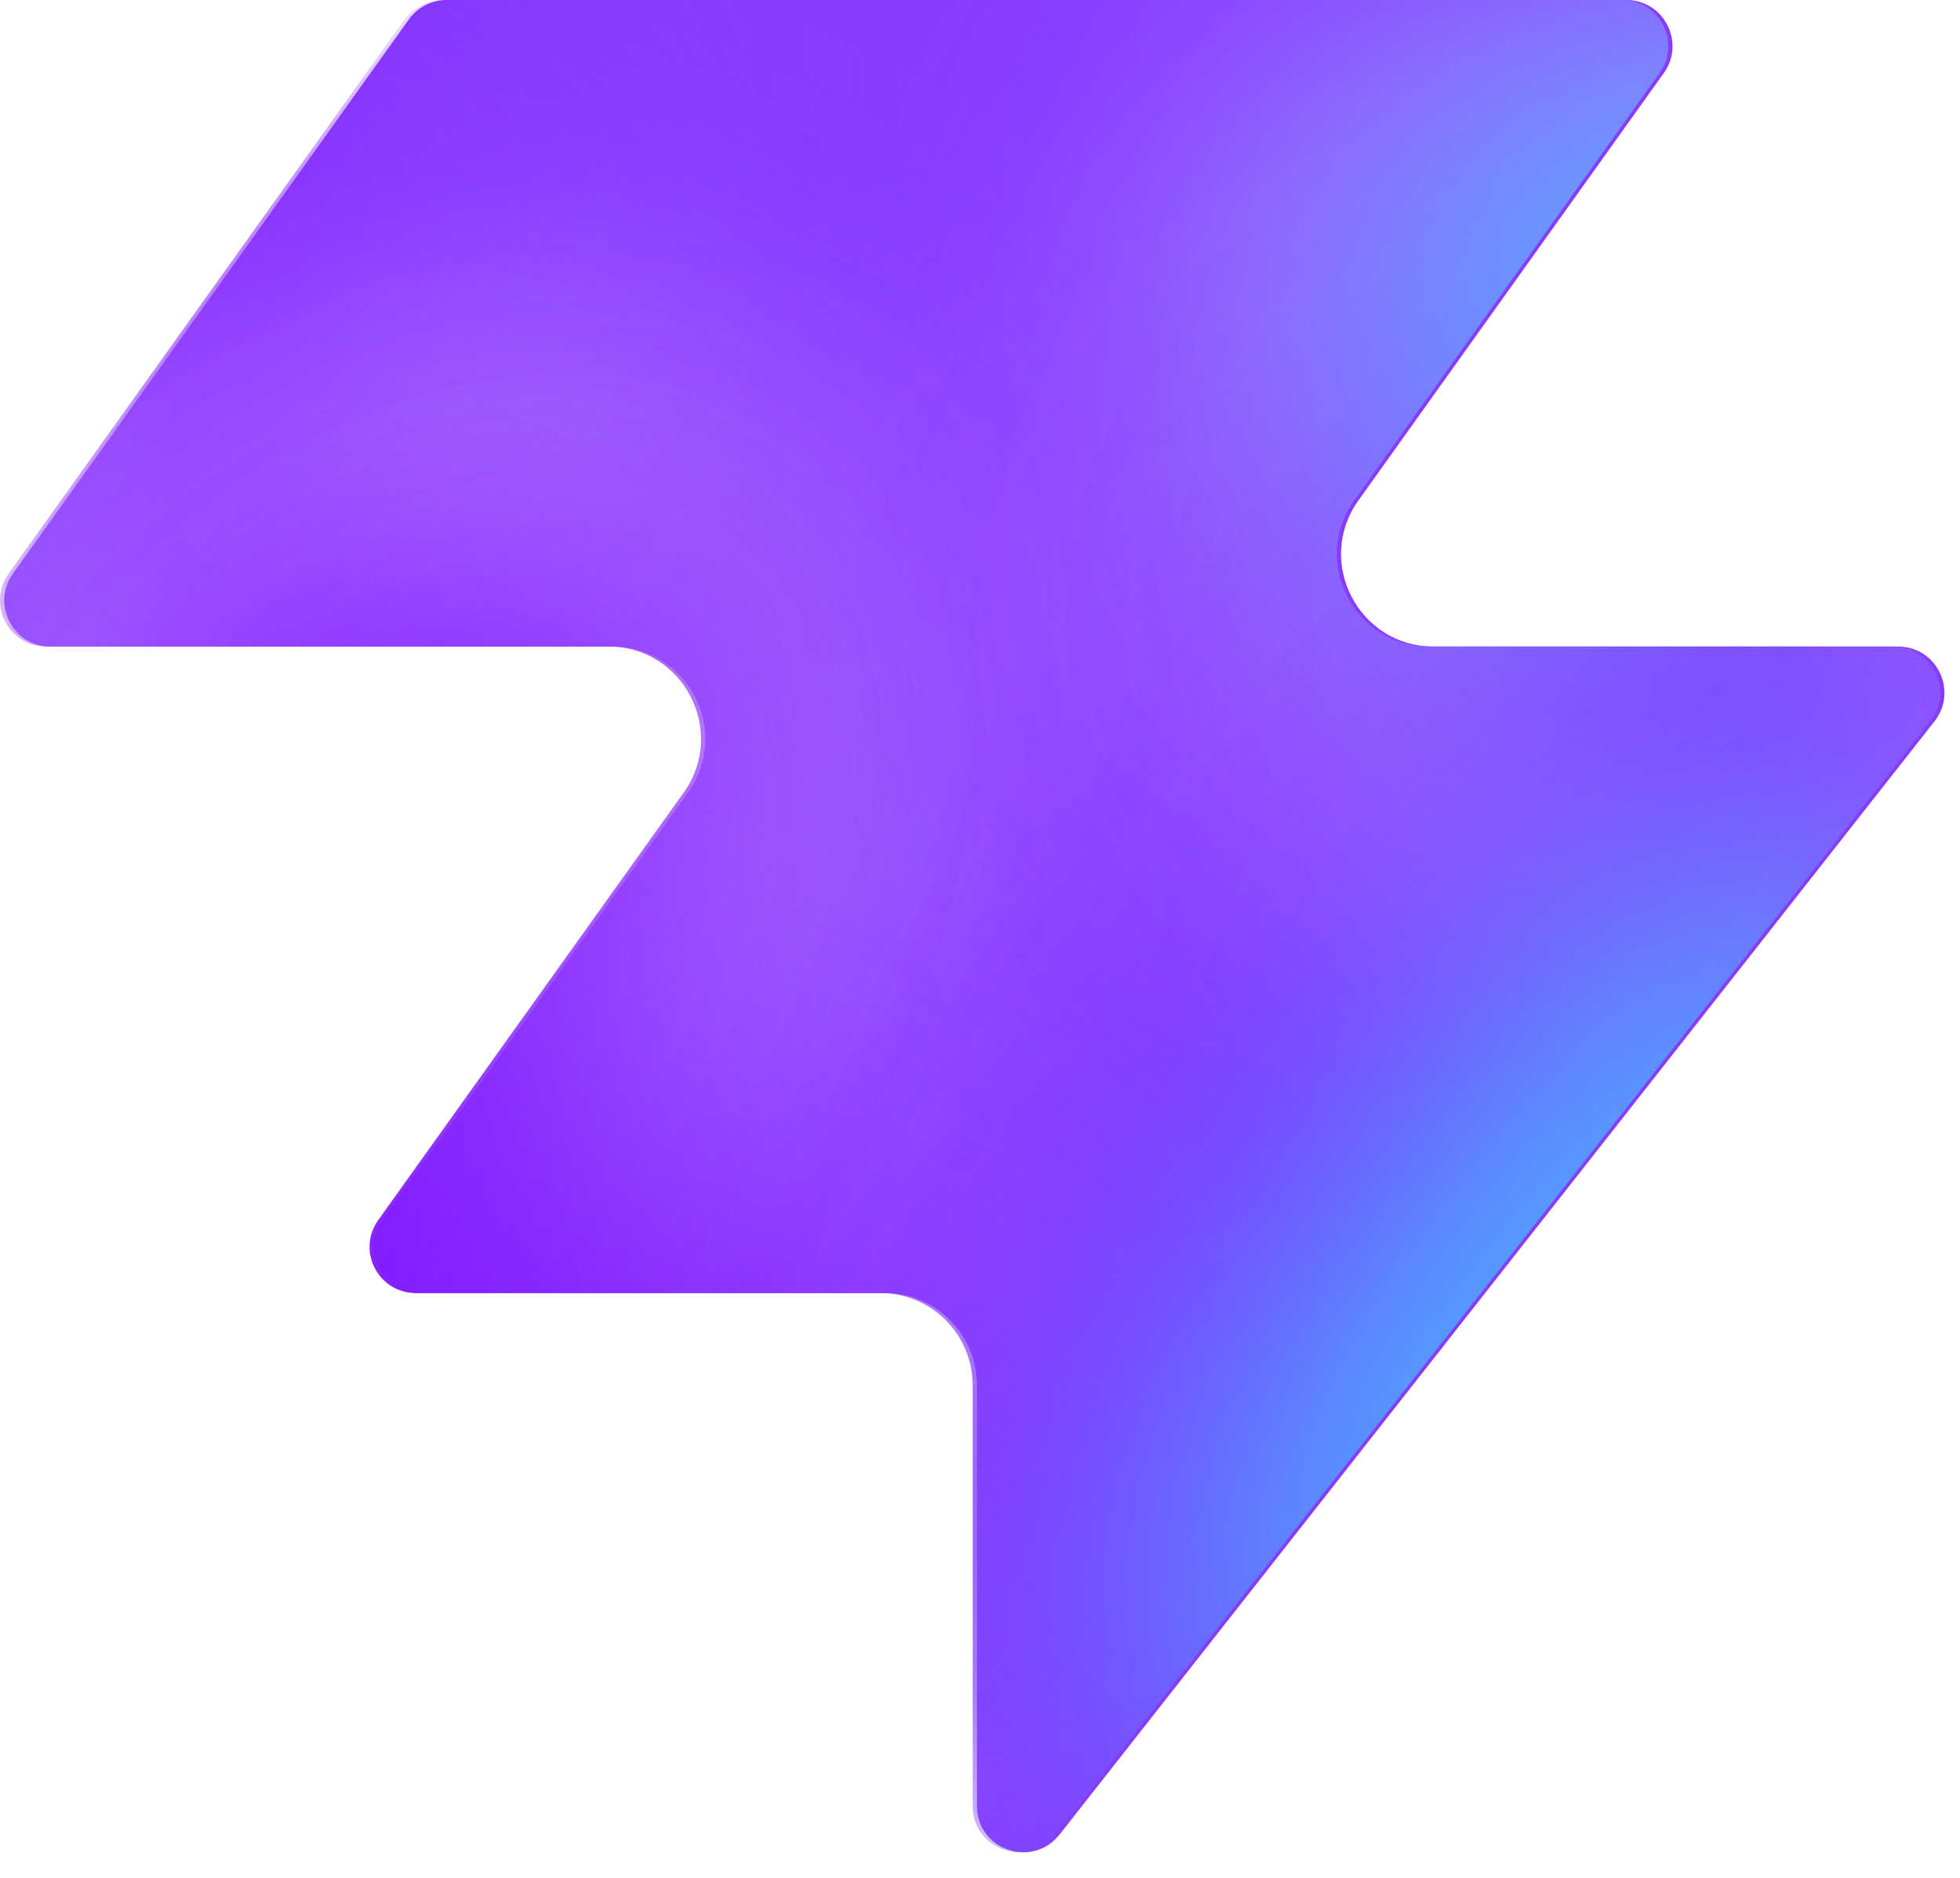
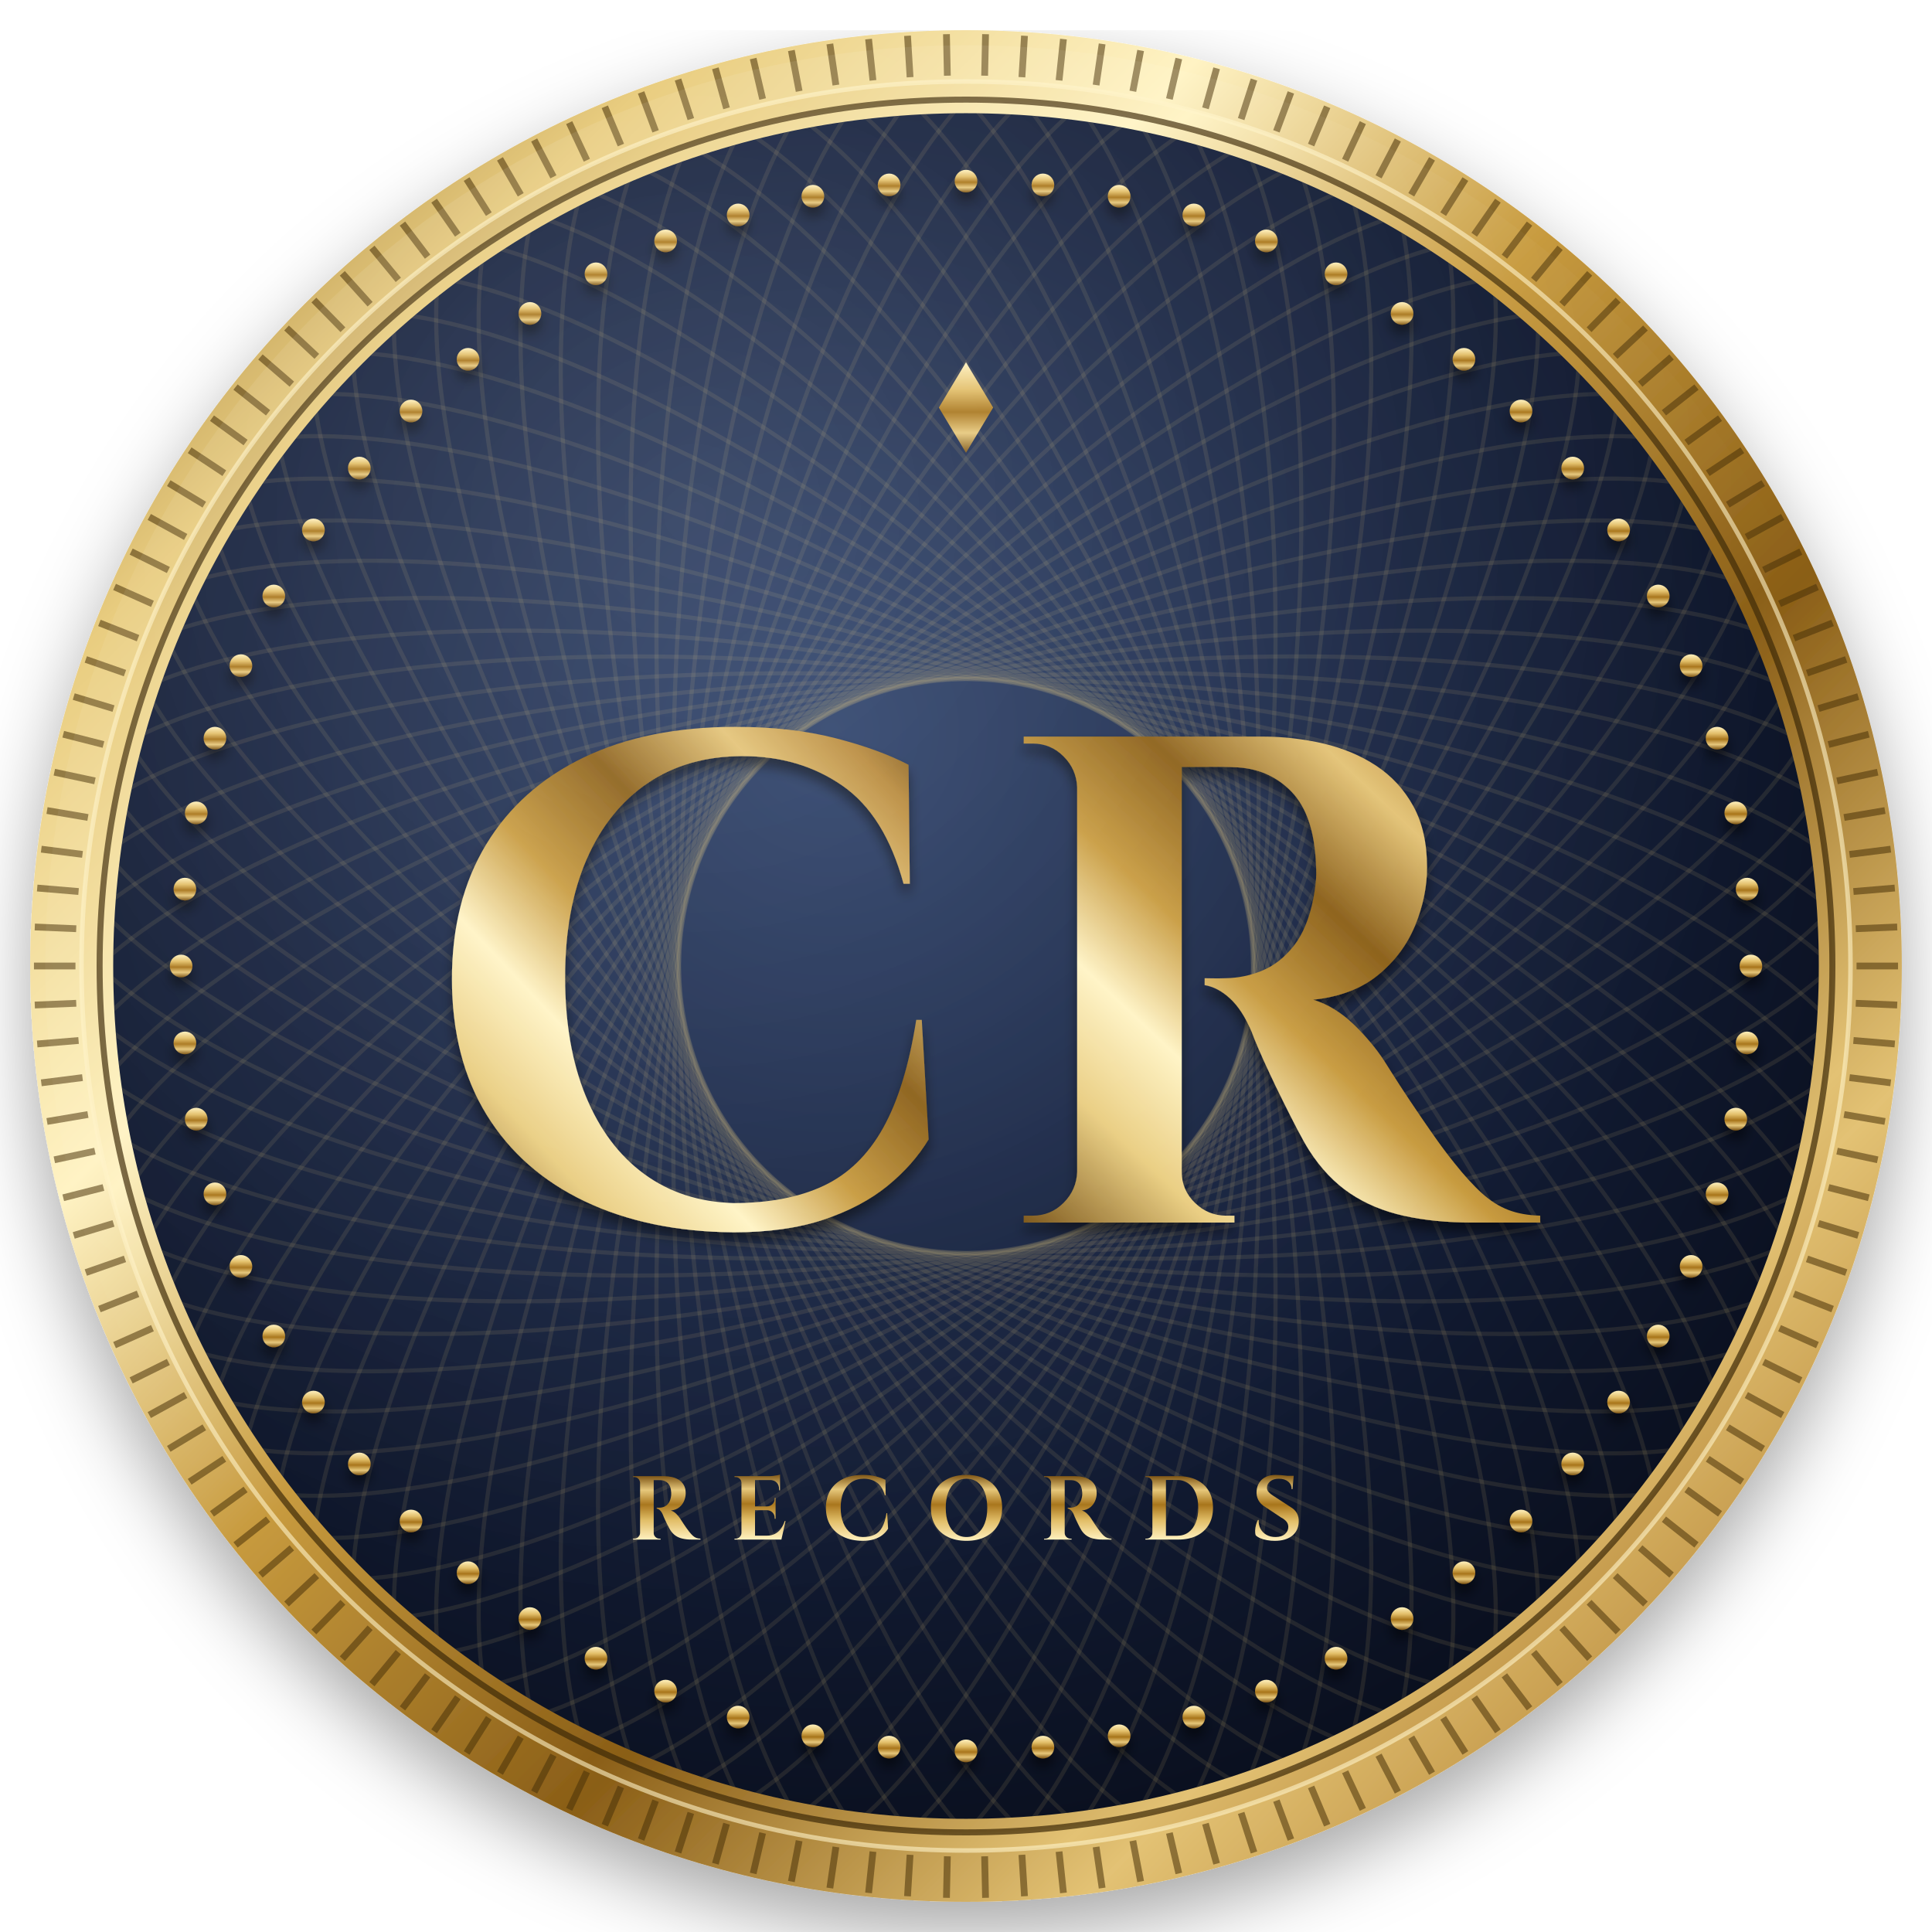
- <svg xmlns="http://www.w3.org/2000/svg" width="48" height="46" fill="none" viewBox="0 0 48 46">
-   <path fill="#863bff" d="M25.946 44.938c-.664.845-2.021.375-2.021-.698V33.937a2.26 2.26 0 0 0-2.262-2.262H10.287c-.92 0-1.456-1.04-.92-1.788l7.48-10.471c1.07-1.497 0-3.578-1.842-3.578H1.237c-.92 0-1.456-1.04-.92-1.788L10.013.474c.214-.297.556-.474.92-.474h28.894c.92 0 1.456 1.04.92 1.788l-7.48 10.471c-1.07 1.498 0 3.579 1.842 3.579h11.377c.943 0 1.473 1.088.89 1.83L25.947 44.94z" style="fill:#863bff;fill:color(display-p3 .525 .23 1);fill-opacity:1" />
-   <mask id="a" width="48" height="46" x="0" y="0" maskUnits="userSpaceOnUse" style="mask-type:alpha">
-     <path fill="#000" d="M25.842 44.938c-.664.844-2.021.375-2.021-.698V33.937a2.26 2.26 0 0 0-2.262-2.262H10.183c-.92 0-1.456-1.04-.92-1.788l7.48-10.471c1.07-1.498 0-3.579-1.842-3.579H1.133c-.92 0-1.456-1.04-.92-1.787L9.91.473c.214-.297.556-.474.92-.474h28.894c.92 0 1.456 1.04.92 1.788l-7.48 10.471c-1.07 1.498 0 3.578 1.842 3.578h11.377c.943 0 1.473 1.088.89 1.832L25.843 44.94z" style="fill:#000;fill-opacity:1" />
-   </mask>
-   <g mask="url(#a)">
-     <g filter="url(#b)">
-       <ellipse cx="5.508" cy="14.704" fill="#ede6ff" rx="5.508" ry="14.704" style="fill:#ede6ff;fill:color(display-p3 .927 .903 1);fill-opacity:1" transform="matrix(.00324 1 1 -.00324 -4.47 31.516)" />
-     </g>
-     <g filter="url(#c)">
-       <ellipse cx="10.399" cy="29.851" fill="#ede6ff" rx="10.399" ry="29.851" style="fill:#ede6ff;fill:color(display-p3 .927 .903 1);fill-opacity:1" transform="matrix(.00324 1 1 -.00324 -39.328 7.883)" />
-     </g>
-     <g filter="url(#d)">
-       <ellipse cx="5.508" cy="30.487" fill="#7e14ff" rx="5.508" ry="30.487" style="fill:#7e14ff;fill:color(display-p3 .492 .077 1);fill-opacity:1" transform="rotate(89.814 -25.913 -14.639)scale(1 -1)" />
-     </g>
-     <g filter="url(#e)">
-       <ellipse cx="5.508" cy="30.599" fill="#7e14ff" rx="5.508" ry="30.599" style="fill:#7e14ff;fill:color(display-p3 .492 .077 1);fill-opacity:1" transform="rotate(89.814 -32.644 -3.334)scale(1 -1)" />
-     </g>
-     <g filter="url(#f)">
-       <ellipse cx="5.508" cy="30.599" fill="#7e14ff" rx="5.508" ry="30.599" style="fill:#7e14ff;fill:color(display-p3 .492 .077 1);fill-opacity:1" transform="matrix(.00324 1 1 -.00324 -34.34 30.47)" />
-     </g>
-     <g filter="url(#g)">
-       <ellipse cx="14.072" cy="22.078" fill="#ede6ff" rx="14.072" ry="22.078" style="fill:#ede6ff;fill:color(display-p3 .927 .903 1);fill-opacity:1" transform="rotate(93.35 24.506 48.493)scale(-1 1)" />
-     </g>
-     <g filter="url(#h)">
-       <ellipse cx="3.47" cy="21.501" fill="#7e14ff" rx="3.47" ry="21.501" style="fill:#7e14ff;fill:color(display-p3 .492 .077 1);fill-opacity:1" transform="rotate(89.009 28.708 47.59)scale(-1 1)" />
-     </g>
-     <g filter="url(#i)">
-       <ellipse cx="3.47" cy="21.501" fill="#7e14ff" rx="3.47" ry="21.501" style="fill:#7e14ff;fill:color(display-p3 .492 .077 1);fill-opacity:1" transform="rotate(89.009 28.708 47.59)scale(-1 1)" />
-     </g>
-     <g filter="url(#j)">
-       <ellipse cx=".387" cy="8.972" fill="#7e14ff" rx="4.407" ry="29.108" style="fill:#7e14ff;fill:color(display-p3 .492 .077 1);fill-opacity:1" transform="rotate(39.51 .387 8.972)" />
-     </g>
-     <g filter="url(#k)">
-       <ellipse cx="47.523" cy="-6.092" fill="#7e14ff" rx="4.407" ry="29.108" style="fill:#7e14ff;fill:color(display-p3 .492 .077 1);fill-opacity:1" transform="rotate(37.892 47.523 -6.092)" />
-     </g>
-     <g filter="url(#l)">
-       <ellipse cx="41.412" cy="6.333" fill="#47bfff" rx="5.971" ry="9.665" style="fill:#47bfff;fill:color(display-p3 .28 .748 1);fill-opacity:1" transform="rotate(37.892 41.412 6.333)" />
-     </g>
-     <g filter="url(#m)">
-       <ellipse cx="-1.879" cy="38.332" fill="#7e14ff" rx="4.407" ry="29.108" style="fill:#7e14ff;fill:color(display-p3 .492 .077 1);fill-opacity:1" transform="rotate(37.892 -1.88 38.332)" />
-     </g>
-     <g filter="url(#n)">
-       <ellipse cx="-1.879" cy="38.332" fill="#7e14ff" rx="4.407" ry="29.108" style="fill:#7e14ff;fill:color(display-p3 .492 .077 1);fill-opacity:1" transform="rotate(37.892 -1.88 38.332)" />
-     </g>
-     <g filter="url(#o)">
-       <ellipse cx="35.651" cy="29.907" fill="#7e14ff" rx="4.407" ry="29.108" style="fill:#7e14ff;fill:color(display-p3 .492 .077 1);fill-opacity:1" transform="rotate(37.892 35.651 29.907)" />
-     </g>
-     <g filter="url(#p)">
-       <ellipse cx="38.418" cy="32.4" fill="#47bfff" rx="5.971" ry="15.297" style="fill:#47bfff;fill:color(display-p3 .28 .748 1);fill-opacity:1" transform="rotate(37.892 38.418 32.4)" />
+ <svg xmlns="http://www.w3.org/2000/svg" viewBox="0 0 256 256" width="256" height="256" role="img">
+   <defs>
+     <linearGradient id="gold" x1="0" y1="0" x2="1" y2="1">
+       <stop offset="0" stop-color="#7A5416" />
+       <stop offset=".18" stop-color="#E9CD80" />
+       <stop offset=".32" stop-color="#FFF3C4" />
+       <stop offset=".46" stop-color="#C79A3E" />
+       <stop offset=".62" stop-color="#8A5E17" />
+       <stop offset=".78" stop-color="#E3C274" />
+       <stop offset=".9" stop-color="#B8893A" />
+       <stop offset="1" stop-color="#6B4710" />
+     </linearGradient>
+     <linearGradient id="goldV" x1="0" y1="0" x2="0" y2="1">
+       <stop offset="0" stop-color="#FFF1BE" />
+       <stop offset=".3" stop-color="#E2BE68" />
+       <stop offset=".55" stop-color="#A8751B" />
+       <stop offset=".78" stop-color="#E6C77A" />
+       <stop offset="1" stop-color="#7E5514" />
+     </linearGradient>
+     <linearGradient id="goldDark" x1="0" y1="0" x2="1" y2="1">
+       <stop offset="0" stop-color="#5A3C0C" />
+       <stop offset=".5" stop-color="#8F6420" />
+       <stop offset="1" stop-color="#4A3109" />
+     </linearGradient>
+     <radialGradient id="navy" cx=".42" cy=".36" r=".75">
+       <stop offset="0" stop-color="#2A3F69" />
+       <stop offset=".45" stop-color="#16223F" />
+       <stop offset="1" stop-color="#070B17" />
+     </radialGradient>
+     <radialGradient id="band" cx=".5" cy=".5" r=".5">
+       <stop offset=".72" stop-color="#0B1222" />
+       <stop offset=".86" stop-color="#1A2848" />
+       <stop offset="1" stop-color="#0A1020" />
+     </radialGradient>
+     <radialGradient id="sheen" cx=".35" cy=".25" r=".6">
+       <stop offset="0" stop-color="#FFFFFF" stop-opacity=".22" />
+       <stop offset="1" stop-color="#FFFFFF" stop-opacity="0" />
+     </radialGradient>
+     <filter id="emboss" x="-10%" y="-10%" width="120%" height="120%">
+       <feDropShadow dx="0" dy="1.2" stdDeviation=".8" flood-color="#000" flood-opacity=".55" />
+     </filter>
+     <filter id="lift" x="-10%" y="-10%" width="120%" height="125%">
+       <feDropShadow dx="0" dy="4" stdDeviation="5" flood-color="#000" flood-opacity=".35" />
+     </filter>
+   </defs>
+   <circle cx="128" cy="128" r="124" fill="url(#gold)" filter="url(#lift)" />
+   <path d="M246.00 128.00L251.50 128.00M245.90 132.94L251.39 133.17M245.59 137.87L251.07 138.33M245.07 142.79L250.53 143.48M244.35 147.68L249.77 148.60M243.42 152.53L248.80 153.68M242.29 157.35L247.62 158.71M240.96 162.11L246.23 163.70M239.44 166.81L244.63 168.62M237.71 171.44L242.83 173.46M235.80 175.99L240.82 178.23M233.69 180.47L238.62 182.91M231.40 184.85L236.22 187.50M228.93 189.13L233.64 191.98M226.28 193.30L230.87 196.34M223.46 197.36L227.91 200.59M220.48 201.30L224.79 204.71M217.33 205.10L221.49 208.70M214.02 208.78L218.03 212.54M210.56 212.31L214.41 216.24M206.96 215.69L210.64 219.78M203.22 218.92L206.72 223.16M199.34 221.99L202.67 226.37M195.34 224.90L198.48 229.41M191.23 227.63L194.17 232.27M187.00 230.19L189.75 234.95M182.67 232.57L185.22 237.45M178.24 234.77L180.58 239.75M173.73 236.78L175.86 241.85M169.13 238.60L171.05 243.75M164.46 240.22L166.16 245.46M159.73 241.65L161.21 246.95M154.95 242.88L156.20 248.24M150.11 243.91L151.14 249.31M145.24 244.73L146.04 250.18M140.33 245.35L140.91 250.82M135.41 245.77L135.75 251.26M130.47 245.97L130.59 251.47M125.53 245.97L125.41 251.47M120.59 245.77L120.25 251.26M115.67 245.35L115.09 250.82M110.76 244.73L109.96 250.18M105.89 243.91L104.86 249.31M101.05 242.88L99.80 248.24M96.27 241.65L94.79 246.95M91.54 240.22L89.84 245.46M86.87 238.60L84.95 243.75M82.27 236.78L80.14 241.85M77.76 234.77L75.42 239.75M73.33 232.57L70.78 237.45M69.00 230.19L66.25 234.95M64.77 227.63L61.83 232.27M60.66 224.90L57.52 229.41M56.66 221.99L53.33 226.37M52.78 218.92L49.28 223.16M49.04 215.69L45.36 219.78M45.44 212.31L41.59 216.24M41.98 208.78L37.97 212.54M38.67 205.10L34.51 208.70M35.52 201.30L31.21 204.71M32.54 197.36L28.09 200.59M29.72 193.30L25.13 196.34M27.07 189.13L22.36 191.98M24.60 184.85L19.78 187.50M22.31 180.47L17.38 182.91M20.20 175.99L15.18 178.23M18.29 171.44L13.17 173.46M16.56 166.81L11.37 168.62M15.04 162.11L9.77 163.70M13.71 157.35L8.38 158.71M12.58 152.53L7.20 153.68M11.65 147.68L6.23 148.60M10.93 142.79L5.47 143.48M10.41 137.87L4.93 138.33M10.10 132.94L4.61 133.17M10.00 128.00L4.50 128.00M10.10 123.06L4.61 122.83M10.41 118.13L4.93 117.67M10.93 113.21L5.47 112.52M11.65 108.32L6.23 107.40M12.58 103.47L7.20 102.32M13.71 98.65L8.38 97.29M15.04 93.89L9.77 92.30M16.56 89.19L11.37 87.38M18.29 84.56L13.17 82.54M20.20 80.01L15.18 77.77M22.31 75.53L17.38 73.09M24.60 71.15L19.78 68.50M27.07 66.87L22.36 64.02M29.72 62.70L25.13 59.66M32.54 58.64L28.09 55.41M35.52 54.70L31.21 51.29M38.67 50.90L34.51 47.30M41.98 47.22L37.97 43.46M45.44 43.69L41.59 39.76M49.04 40.31L45.36 36.22M52.78 37.08L49.28 32.84M56.66 34.01L53.33 29.63M60.66 31.10L57.52 26.59M64.77 28.37L61.83 23.73M69.00 25.81L66.25 21.05M73.33 23.43L70.78 18.55M77.76 21.23L75.42 16.25M82.27 19.22L80.14 14.15M86.87 17.40L84.95 12.25M91.54 15.78L89.84 10.54M96.27 14.35L94.79 9.05M101.05 13.12L99.80 7.76M105.89 12.09L104.86 6.69M110.76 11.27L109.96 5.82M115.67 10.65L115.09 5.18M120.59 10.23L120.25 4.74M125.53 10.03L125.41 4.53M130.47 10.03L130.59 4.53M135.41 10.23L135.75 4.74M140.33 10.65L140.91 5.18M145.24 11.27L146.04 5.82M150.11 12.09L151.14 6.69M154.95 13.12L156.20 7.76M159.73 14.35L161.21 9.05M164.46 15.78L166.16 10.54M169.13 17.40L171.05 12.25M173.73 19.22L175.86 14.15M178.24 21.23L180.58 16.25M182.67 23.43L185.22 18.55M187.00 25.81L189.75 21.05M191.23 28.37L194.17 23.73M195.34 31.10L198.48 26.59M199.34 34.01L202.67 29.63M203.22 37.08L206.72 32.84M206.96 40.31L210.64 36.22M210.56 43.69L214.41 39.76M214.02 47.22L218.03 43.46M217.33 50.90L221.49 47.30M220.48 54.70L224.79 51.29M223.46 58.64L227.91 55.41M226.28 62.70L230.87 59.66M228.93 66.87L233.64 64.02M231.40 71.15L236.22 68.50M233.69 75.53L238.62 73.09M235.80 80.01L240.82 77.77M237.71 84.56L242.83 82.54M239.44 89.19L244.63 87.38M240.96 93.89L246.23 92.30M242.29 98.65L247.62 97.29M243.42 103.47L248.80 102.32M244.35 108.32L249.77 107.40M245.07 113.21L250.53 112.52M245.59 118.13L251.07 117.67M245.90 123.06L251.39 122.83" stroke="#4A3109" stroke-opacity=".55" stroke-width=".9" />
+   <circle cx="128" cy="128" r="116" fill="none" stroke="url(#gold)" stroke-width="2.4" />
+   <circle cx="128" cy="128" r="114.8" fill="none" stroke="#3E2A08" stroke-opacity=".7" stroke-width=".8" />
+   <circle cx="128" cy="128" r="117.2" fill="none" stroke="#FFF4C8" stroke-opacity=".6" stroke-width=".6" />
+   <circle cx="128" cy="128" r="113" fill="url(#navy)" />
+   <clipPath id="rf">
+     <circle cx="128" cy="128" r="113" />
+   </clipPath>
+   <g clip-path="url(#rf)">
+     <g fill="none" stroke="#E2C277" stroke-opacity="0.11" stroke-width=".55">
+       <ellipse cx="128" cy="128" rx="124" ry="38" transform="rotate(0.00 128 128)" />
+       <ellipse cx="128" cy="128" rx="124" ry="38" transform="rotate(3.75 128 128)" />
+       <ellipse cx="128" cy="128" rx="124" ry="38" transform="rotate(7.50 128 128)" />
+       <ellipse cx="128" cy="128" rx="124" ry="38" transform="rotate(11.25 128 128)" />
+       <ellipse cx="128" cy="128" rx="124" ry="38" transform="rotate(15.00 128 128)" />
+       <ellipse cx="128" cy="128" rx="124" ry="38" transform="rotate(18.75 128 128)" />
+       <ellipse cx="128" cy="128" rx="124" ry="38" transform="rotate(22.50 128 128)" />
+       <ellipse cx="128" cy="128" rx="124" ry="38" transform="rotate(26.25 128 128)" />
+       <ellipse cx="128" cy="128" rx="124" ry="38" transform="rotate(30.00 128 128)" />
+       <ellipse cx="128" cy="128" rx="124" ry="38" transform="rotate(33.75 128 128)" />
+       <ellipse cx="128" cy="128" rx="124" ry="38" transform="rotate(37.50 128 128)" />
+       <ellipse cx="128" cy="128" rx="124" ry="38" transform="rotate(41.25 128 128)" />
+       <ellipse cx="128" cy="128" rx="124" ry="38" transform="rotate(45.00 128 128)" />
+       <ellipse cx="128" cy="128" rx="124" ry="38" transform="rotate(48.75 128 128)" />
+       <ellipse cx="128" cy="128" rx="124" ry="38" transform="rotate(52.50 128 128)" />
+       <ellipse cx="128" cy="128" rx="124" ry="38" transform="rotate(56.25 128 128)" />
+       <ellipse cx="128" cy="128" rx="124" ry="38" transform="rotate(60.00 128 128)" />
+       <ellipse cx="128" cy="128" rx="124" ry="38" transform="rotate(63.75 128 128)" />
+       <ellipse cx="128" cy="128" rx="124" ry="38" transform="rotate(67.50 128 128)" />
+       <ellipse cx="128" cy="128" rx="124" ry="38" transform="rotate(71.25 128 128)" />
+       <ellipse cx="128" cy="128" rx="124" ry="38" transform="rotate(75.00 128 128)" />
+       <ellipse cx="128" cy="128" rx="124" ry="38" transform="rotate(78.75 128 128)" />
+       <ellipse cx="128" cy="128" rx="124" ry="38" transform="rotate(82.50 128 128)" />
+       <ellipse cx="128" cy="128" rx="124" ry="38" transform="rotate(86.25 128 128)" />
+       <ellipse cx="128" cy="128" rx="124" ry="38" transform="rotate(90.00 128 128)" />
+       <ellipse cx="128" cy="128" rx="124" ry="38" transform="rotate(93.75 128 128)" />
+       <ellipse cx="128" cy="128" rx="124" ry="38" transform="rotate(97.50 128 128)" />
+       <ellipse cx="128" cy="128" rx="124" ry="38" transform="rotate(101.25 128 128)" />
+       <ellipse cx="128" cy="128" rx="124" ry="38" transform="rotate(105.00 128 128)" />
+       <ellipse cx="128" cy="128" rx="124" ry="38" transform="rotate(108.75 128 128)" />
+       <ellipse cx="128" cy="128" rx="124" ry="38" transform="rotate(112.50 128 128)" />
+       <ellipse cx="128" cy="128" rx="124" ry="38" transform="rotate(116.25 128 128)" />
+       <ellipse cx="128" cy="128" rx="124" ry="38" transform="rotate(120.00 128 128)" />
+       <ellipse cx="128" cy="128" rx="124" ry="38" transform="rotate(123.75 128 128)" />
+       <ellipse cx="128" cy="128" rx="124" ry="38" transform="rotate(127.50 128 128)" />
+       <ellipse cx="128" cy="128" rx="124" ry="38" transform="rotate(131.25 128 128)" />
+       <ellipse cx="128" cy="128" rx="124" ry="38" transform="rotate(135.00 128 128)" />
+       <ellipse cx="128" cy="128" rx="124" ry="38" transform="rotate(138.75 128 128)" />
+       <ellipse cx="128" cy="128" rx="124" ry="38" transform="rotate(142.50 128 128)" />
+       <ellipse cx="128" cy="128" rx="124" ry="38" transform="rotate(146.25 128 128)" />
+       <ellipse cx="128" cy="128" rx="124" ry="38" transform="rotate(150.00 128 128)" />
+       <ellipse cx="128" cy="128" rx="124" ry="38" transform="rotate(153.75 128 128)" />
+       <ellipse cx="128" cy="128" rx="124" ry="38" transform="rotate(157.50 128 128)" />
+       <ellipse cx="128" cy="128" rx="124" ry="38" transform="rotate(161.25 128 128)" />
+       <ellipse cx="128" cy="128" rx="124" ry="38" transform="rotate(165.00 128 128)" />
+       <ellipse cx="128" cy="128" rx="124" ry="38" transform="rotate(168.75 128 128)" />
+       <ellipse cx="128" cy="128" rx="124" ry="38" transform="rotate(172.50 128 128)" />
+       <ellipse cx="128" cy="128" rx="124" ry="38" transform="rotate(176.25 128 128)" />
    </g>
  </g>
-   <defs>
-     <filter id="b" width="60.045" height="41.654" x="-19.77" y="16.149" color-interpolation-filters="sRGB" filterUnits="userSpaceOnUse">
-       <feFlood flood-opacity="0" result="BackgroundImageFix" />
-       <feBlend in="SourceGraphic" in2="BackgroundImageFix" result="shape" />
-       <feGaussianBlur result="effect1_foregroundBlur_2002_17158" stdDeviation="7.659" />
-     </filter>
-     <filter id="c" width="90.34" height="51.437" x="-54.613" y="-7.533" color-interpolation-filters="sRGB" filterUnits="userSpaceOnUse">
-       <feFlood flood-opacity="0" result="BackgroundImageFix" />
-       <feBlend in="SourceGraphic" in2="BackgroundImageFix" result="shape" />
-       <feGaussianBlur result="effect1_foregroundBlur_2002_17158" stdDeviation="7.659" />
-     </filter>
-     <filter id="d" width="79.355" height="29.4" x="-49.64" y="2.03" color-interpolation-filters="sRGB" filterUnits="userSpaceOnUse">
-       <feFlood flood-opacity="0" result="BackgroundImageFix" />
-       <feBlend in="SourceGraphic" in2="BackgroundImageFix" result="shape" />
-       <feGaussianBlur result="effect1_foregroundBlur_2002_17158" stdDeviation="4.596" />
-     </filter>
-     <filter id="e" width="79.579" height="29.4" x="-45.045" y="20.029" color-interpolation-filters="sRGB" filterUnits="userSpaceOnUse">
-       <feFlood flood-opacity="0" result="BackgroundImageFix" />
-       <feBlend in="SourceGraphic" in2="BackgroundImageFix" result="shape" />
-       <feGaussianBlur result="effect1_foregroundBlur_2002_17158" stdDeviation="4.596" />
-     </filter>
-     <filter id="f" width="79.579" height="29.4" x="-43.513" y="21.178" color-interpolation-filters="sRGB" filterUnits="userSpaceOnUse">
-       <feFlood flood-opacity="0" result="BackgroundImageFix" />
-       <feBlend in="SourceGraphic" in2="BackgroundImageFix" result="shape" />
-       <feGaussianBlur result="effect1_foregroundBlur_2002_17158" stdDeviation="4.596" />
-     </filter>
-     <filter id="g" width="74.749" height="58.852" x="15.756" y="-17.901" color-interpolation-filters="sRGB" filterUnits="userSpaceOnUse">
-       <feFlood flood-opacity="0" result="BackgroundImageFix" />
-       <feBlend in="SourceGraphic" in2="BackgroundImageFix" result="shape" />
-       <feGaussianBlur result="effect1_foregroundBlur_2002_17158" stdDeviation="7.659" />
-     </filter>
-     <filter id="h" width="61.377" height="25.362" x="23.548" y="2.284" color-interpolation-filters="sRGB" filterUnits="userSpaceOnUse">
-       <feFlood flood-opacity="0" result="BackgroundImageFix" />
-       <feBlend in="SourceGraphic" in2="BackgroundImageFix" result="shape" />
-       <feGaussianBlur result="effect1_foregroundBlur_2002_17158" stdDeviation="4.596" />
-     </filter>
-     <filter id="i" width="61.377" height="25.362" x="23.548" y="2.284" color-interpolation-filters="sRGB" filterUnits="userSpaceOnUse">
-       <feFlood flood-opacity="0" result="BackgroundImageFix" />
-       <feBlend in="SourceGraphic" in2="BackgroundImageFix" result="shape" />
-       <feGaussianBlur result="effect1_foregroundBlur_2002_17158" stdDeviation="4.596" />
-     </filter>
-     <filter id="j" width="56.045" height="63.649" x="-27.636" y="-22.853" color-interpolation-filters="sRGB" filterUnits="userSpaceOnUse">
-       <feFlood flood-opacity="0" result="BackgroundImageFix" />
-       <feBlend in="SourceGraphic" in2="BackgroundImageFix" result="shape" />
-       <feGaussianBlur result="effect1_foregroundBlur_2002_17158" stdDeviation="4.596" />
-     </filter>
-     <filter id="k" width="54.814" height="64.646" x="20.116" y="-38.415" color-interpolation-filters="sRGB" filterUnits="userSpaceOnUse">
-       <feFlood flood-opacity="0" result="BackgroundImageFix" />
-       <feBlend in="SourceGraphic" in2="BackgroundImageFix" result="shape" />
-       <feGaussianBlur result="effect1_foregroundBlur_2002_17158" stdDeviation="4.596" />
-     </filter>
-     <filter id="l" width="33.541" height="35.313" x="24.641" y="-11.323" color-interpolation-filters="sRGB" filterUnits="userSpaceOnUse">
-       <feFlood flood-opacity="0" result="BackgroundImageFix" />
-       <feBlend in="SourceGraphic" in2="BackgroundImageFix" result="shape" />
-       <feGaussianBlur result="effect1_foregroundBlur_2002_17158" stdDeviation="4.596" />
-     </filter>
-     <filter id="m" width="54.814" height="64.646" x="-29.286" y="6.009" color-interpolation-filters="sRGB" filterUnits="userSpaceOnUse">
-       <feFlood flood-opacity="0" result="BackgroundImageFix" />
-       <feBlend in="SourceGraphic" in2="BackgroundImageFix" result="shape" />
-       <feGaussianBlur result="effect1_foregroundBlur_2002_17158" stdDeviation="4.596" />
-     </filter>
-     <filter id="n" width="54.814" height="64.646" x="-29.286" y="6.009" color-interpolation-filters="sRGB" filterUnits="userSpaceOnUse">
-       <feFlood flood-opacity="0" result="BackgroundImageFix" />
-       <feBlend in="SourceGraphic" in2="BackgroundImageFix" result="shape" />
-       <feGaussianBlur result="effect1_foregroundBlur_2002_17158" stdDeviation="4.596" />
-     </filter>
-     <filter id="o" width="54.814" height="64.646" x="8.244" y="-2.416" color-interpolation-filters="sRGB" filterUnits="userSpaceOnUse">
-       <feFlood flood-opacity="0" result="BackgroundImageFix" />
-       <feBlend in="SourceGraphic" in2="BackgroundImageFix" result="shape" />
-       <feGaussianBlur result="effect1_foregroundBlur_2002_17158" stdDeviation="4.596" />
-     </filter>
-     <filter id="p" width="39.409" height="43.623" x="18.713" y="10.588" color-interpolation-filters="sRGB" filterUnits="userSpaceOnUse">
-       <feFlood flood-opacity="0" result="BackgroundImageFix" />
-       <feBlend in="SourceGraphic" in2="BackgroundImageFix" result="shape" />
-       <feGaussianBlur result="effect1_foregroundBlur_2002_17158" stdDeviation="4.596" />
-     </filter>
-   </defs>
+   <g fill="url(#goldV)" filter="url(#emboss)">
+     <circle cx="232.00" cy="128.00" r="1.5" />
+     <circle cx="231.50" cy="138.19" r="1.5" />
+     <circle cx="230.00" cy="148.29" r="1.5" />
+     <circle cx="227.52" cy="158.19" r="1.5" />
+     <circle cx="224.08" cy="167.80" r="1.5" />
+     <circle cx="219.72" cy="177.03" r="1.5" />
+     <circle cx="214.47" cy="185.78" r="1.5" />
+     <circle cx="208.39" cy="193.98" r="1.5" />
+     <circle cx="201.54" cy="201.54" r="1.5" />
+     <circle cx="193.98" cy="208.39" r="1.5" />
+     <circle cx="185.78" cy="214.47" r="1.5" />
+     <circle cx="177.03" cy="219.72" r="1.5" />
+     <circle cx="167.80" cy="224.08" r="1.5" />
+     <circle cx="158.19" cy="227.52" r="1.5" />
+     <circle cx="148.29" cy="230.00" r="1.5" />
+     <circle cx="138.19" cy="231.50" r="1.5" />
+     <circle cx="128.00" cy="232.00" r="1.5" />
+     <circle cx="117.81" cy="231.50" r="1.5" />
+     <circle cx="107.71" cy="230.00" r="1.5" />
+     <circle cx="97.81" cy="227.52" r="1.5" />
+     <circle cx="88.20" cy="224.08" r="1.5" />
+     <circle cx="78.97" cy="219.72" r="1.5" />
+     <circle cx="70.22" cy="214.47" r="1.5" />
+     <circle cx="62.02" cy="208.39" r="1.5" />
+     <circle cx="54.46" cy="201.54" r="1.5" />
+     <circle cx="47.61" cy="193.98" r="1.5" />
+     <circle cx="41.53" cy="185.78" r="1.5" />
+     <circle cx="36.28" cy="177.03" r="1.5" />
+     <circle cx="31.92" cy="167.80" r="1.5" />
+     <circle cx="28.48" cy="158.19" r="1.5" />
+     <circle cx="26.00" cy="148.29" r="1.5" />
+     <circle cx="24.50" cy="138.19" r="1.5" />
+     <circle cx="24.00" cy="128.00" r="1.5" />
+     <circle cx="24.50" cy="117.81" r="1.5" />
+     <circle cx="26.00" cy="107.71" r="1.5" />
+     <circle cx="28.48" cy="97.81" r="1.5" />
+     <circle cx="31.92" cy="88.20" r="1.5" />
+     <circle cx="36.28" cy="78.97" r="1.5" />
+     <circle cx="41.53" cy="70.22" r="1.5" />
+     <circle cx="47.61" cy="62.02" r="1.5" />
+     <circle cx="54.46" cy="54.46" r="1.5" />
+     <circle cx="62.02" cy="47.61" r="1.5" />
+     <circle cx="70.22" cy="41.53" r="1.5" />
+     <circle cx="78.97" cy="36.28" r="1.5" />
+     <circle cx="88.20" cy="31.92" r="1.5" />
+     <circle cx="97.81" cy="28.48" r="1.5" />
+     <circle cx="107.71" cy="26.00" r="1.5" />
+     <circle cx="117.81" cy="24.50" r="1.5" />
+     <circle cx="128.00" cy="24.00" r="1.5" />
+     <circle cx="138.19" cy="24.50" r="1.5" />
+     <circle cx="148.29" cy="26.00" r="1.5" />
+     <circle cx="158.19" cy="28.48" r="1.5" />
+     <circle cx="167.80" cy="31.92" r="1.5" />
+     <circle cx="177.03" cy="36.28" r="1.5" />
+     <circle cx="185.78" cy="41.53" r="1.5" />
+     <circle cx="193.98" cy="47.61" r="1.5" />
+     <circle cx="201.54" cy="54.46" r="1.5" />
+     <circle cx="208.39" cy="62.02" r="1.5" />
+     <circle cx="214.47" cy="70.22" r="1.5" />
+     <circle cx="219.72" cy="78.97" r="1.5" />
+     <circle cx="224.08" cy="88.20" r="1.5" />
+     <circle cx="227.52" cy="97.81" r="1.5" />
+     <circle cx="230.00" cy="107.71" r="1.5" />
+     <circle cx="231.50" cy="117.81" r="1.5" />
+   </g>
+   <g filter="url(#emboss)">
+     <g fill="url(#gold)">
+       <path d="M721.535 292 731.391 119.822Q709.034 82.893 671.963 52.732Q634.891 22.572 580.177 4.286Q525.463 -14 450.391 -14Q328.178 -13 236.553 30.482Q144.929 73.964 94.875 155.161Q44.822 236.357 44.822 351Q44.822 463.036 94.072 544.536Q143.322 626.036 234.839 670.018Q326.357 714 453.356 714Q533.427 714 596.57 697.839Q659.712 681.678 702.498 659.357L704.285 488.001H695.285Q668.428 586.929 607.106 629.393Q545.784 671.858 463.677 671.858Q384.176 671.858 326.962 633.09Q269.747 594.322 238.801 523.161Q207.854 452 207.854 353.214Q207.854 254.428 237.586 182.16Q267.319 109.893 321.712 70.017Q376.105 30.142 450.391 28.142Q527.463 28.142 580.374 53.125Q633.285 78.107 665.785 136.178Q698.285 194.25 713.535 292Z" transform="translate(55.76 162.00) scale(0.092 -0.092)" />
+       <path d="M259.426 700H388.283Q433.283 700 476.158 690.036Q519.033 680.071 552.532 658Q586.032 635.928 605.907 599.91Q625.781 563.893 625.781 511.393Q625.781 469.464 608.442 427.589Q591.102 385.714 555.031 356.393Q518.959 327.071 461.853 321Q494.03 310.964 520.709 284.911Q547.387 258.858 564.208 232.786Q565.423 230.965 575.583 214.804Q585.744 198.643 601.387 175.197Q617.03 151.75 633.781 127.786Q650.531 103.821 664.924 86Q686.745 58.536 704.924 42.143Q723.102 25.75 742.96 18.179Q762.817 10.607 788.781 10V0H691.283Q636.784 0 592.659 9.75Q548.534 19.5 514.91 42.125Q481.285 64.75 456.179 103.785Q448.322 116.285 438.768 134.678Q429.214 153.07 418.91 173.803Q408.606 194.535 399.41 214.16Q390.213 233.786 383.284 249.857Q376.355 265.929 373.141 275Q359.605 306.678 342.069 322.821Q324.533 338.964 305.426 342V352Q307.854 352 316.979 351.804Q326.105 351.607 335.962 352Q363.176 352.393 388.712 363.036Q414.248 373.678 433.963 398.714Q453.678 423.749 462.214 467.535Q463.999 476.714 465.392 488.964Q466.785 501.214 465.785 516Q462.964 587.643 430.071 621.161Q397.178 654.679 347.856 655.858Q333.82 656.643 317.373 656.447Q300.926 656.251 287.604 656.251Q274.282 656.251 269.426 656.251Q269.426 656.643 266.926 667.483Q264.426 678.322 261.926 689.161Q259.426 700 259.426 700ZM272.426 700V0H121.822V700ZM124.822 73V0H44.822V10Q46.036 10 51.626 10.0Q57.215 10 57.822 10Q83.822 10 102.322 28.5Q120.822 47 121.822 73ZM124.822 627H121.822Q120.822 653 102.322 671.5Q83.822 690 57.822 690Q57.215 690 51.626 690.0Q46.036 690 44.822 690V700H124.822ZM269.426 73H272.426Q272.426 47 291.426 28.5Q310.426 10 336.426 10Q337.64 10 342.729 10.0Q347.818 10 348.426 10V0H269.426Z" transform="translate(131.52 162.00) scale(0.092 -0.092)" />
+     </g>
+   </g>
+   <path d="M72 184H184" stroke="url(#gold)" stroke-width="1.4" />
+   <g fill="url(#goldV)">
+     <path d="M259.426 700H388.283Q433.283 700 476.158 690.036Q519.033 680.071 552.532 658Q586.032 635.928 605.907 599.91Q625.781 563.893 625.781 511.393Q625.781 469.464 608.442 427.589Q591.102 385.714 555.031 356.393Q518.959 327.071 461.853 321Q494.03 310.964 520.709 284.911Q547.387 258.858 564.208 232.786Q565.423 230.965 575.583 214.804Q585.744 198.643 601.387 175.197Q617.03 151.75 633.781 127.786Q650.531 103.821 664.924 86Q686.745 58.536 704.924 42.143Q723.102 25.75 742.96 18.179Q762.817 10.607 788.781 10V0H691.283Q636.784 0 592.659 9.75Q548.534 19.5 514.91 42.125Q481.285 64.75 456.179 103.785Q448.322 116.285 438.768 134.678Q429.214 153.07 418.91 173.803Q408.606 194.535 399.41 214.16Q390.213 233.786 383.284 249.857Q376.355 265.929 373.141 275Q359.605 306.678 342.069 322.821Q324.533 338.964 305.426 342V352Q307.854 352 316.979 351.804Q326.105 351.607 335.962 352Q363.176 352.393 388.712 363.036Q414.248 373.678 433.963 398.714Q453.678 423.749 462.214 467.535Q463.999 476.714 465.392 488.964Q466.785 501.214 465.785 516Q462.964 587.643 430.071 621.161Q397.178 654.679 347.856 655.858Q333.82 656.643 317.373 656.447Q300.926 656.251 287.604 656.251Q274.282 656.251 269.426 656.251Q269.426 656.643 266.926 667.483Q264.426 678.322 261.926 689.161Q259.426 700 259.426 700ZM272.426 700V0H121.822V700ZM124.822 73V0H44.822V10Q46.036 10 51.626 10.0Q57.215 10 57.822 10Q83.822 10 102.322 28.5Q120.822 47 121.822 73ZM124.822 627H121.822Q120.822 653 102.322 671.5Q83.822 690 57.822 690Q57.215 690 51.626 690.0Q46.036 690 44.822 690V700H124.822ZM269.426 73H272.426Q272.426 47 291.426 28.5Q310.426 10 336.426 10Q337.64 10 342.729 10.0Q347.818 10 348.426 10V0H269.426Z" transform="translate(83.35 204.00) scale(0.012 -0.012)" />
+     <path d="M268.783 700V0H118.786V700ZM532.712 43.142 556.996 0H265.783V43.142ZM495.783 366.071V323.929H265.783V366.071ZM544.854 700V656.858H265.783V700ZM605.854 204.498 559.996 0H363.641L399.641 43.142Q449.605 43.142 487.962 62.678Q526.319 82.214 553.39 118.588Q580.461 154.963 596.088 204.498ZM495.783 325.929V229.573H485.783V238.502Q485.783 274.894 461.765 299.108Q437.748 323.322 401.356 323.929V325.929ZM495.783 460.427V364.071H401.356V366.071Q437.748 367.071 462.069 391.589Q486.39 416.106 485.783 452.498V460.427ZM544.854 659.858V543.431H534.854V555.359Q534.854 601.216 507.533 629.037Q480.212 656.858 433.356 657.858V659.858ZM544.854 718V689L422.854 700Q444.854 700 469.354 703.0Q493.854 706 514.854 710.0Q535.854 714 544.854 718ZM121.786 73V0H41.786V10Q41.786 10 48.286 10.0Q54.786 10 54.786 10Q80.786 10 99.286 28.5Q117.786 47 118.786 73ZM121.786 627H118.786Q118.179 653 99.36 671.5Q80.54 690 54.786 690Q54.786 690 48.483 690.0Q42.179 690 42.179 690L41.786 700H121.786Z" transform="translate(96.82 204.00) scale(0.012 -0.012)" />
+     <path d="M721.535 292 731.391 119.822Q709.034 82.893 671.963 52.732Q634.891 22.572 580.177 4.286Q525.463 -14 450.391 -14Q328.178 -13 236.553 30.482Q144.929 73.964 94.875 155.161Q44.822 236.357 44.822 351Q44.822 463.036 94.072 544.536Q143.322 626.036 234.839 670.018Q326.357 714 453.356 714Q533.427 714 596.57 697.839Q659.712 681.678 702.498 659.357L704.285 488.001H695.285Q668.428 586.929 607.106 629.393Q545.784 671.858 463.677 671.858Q384.176 671.858 326.962 633.09Q269.747 594.322 238.801 523.161Q207.854 452 207.854 353.214Q207.854 254.428 237.586 182.16Q267.319 109.893 321.712 70.017Q376.105 30.142 450.391 28.142Q527.463 28.142 580.374 53.125Q633.285 78.107 665.785 136.178Q698.285 194.25 713.535 292Z" transform="translate(108.90 204.00) scale(0.012 -0.012)" />
+     <path d="M441.749 714Q562.106 714 650.695 669.714Q739.284 625.428 787.516 544.036Q835.748 462.643 835.748 350Q835.748 237.964 787.516 156.268Q739.284 74.572 650.695 30.286Q562.106 -14 441.749 -14Q321.786 -14 233.5 30.286Q145.215 74.572 96.983 155.964Q48.751 237.357 48.751 350Q48.751 462.036 96.983 543.732Q145.215 625.428 233.5 669.714Q321.786 714 441.749 714ZM441.749 28.142Q512.786 28.142 564.143 67.41Q615.501 106.678 643.412 178.643Q671.323 250.607 671.323 350Q671.323 449.393 643.412 521.357Q615.501 593.322 564.143 632.59Q512.786 671.858 441.749 671.858Q371.713 671.858 320.355 632.59Q268.998 593.322 241.087 521.357Q213.176 449.393 213.176 350Q213.176 250.607 241.087 178.643Q268.998 106.678 320.355 67.41Q371.713 28.142 441.749 28.142Z" transform="translate(122.76 204.00) scale(0.012 -0.012)" />
+     <path d="M259.426 700H388.283Q433.283 700 476.158 690.036Q519.033 680.071 552.532 658Q586.032 635.928 605.907 599.91Q625.781 563.893 625.781 511.393Q625.781 469.464 608.442 427.589Q591.102 385.714 555.031 356.393Q518.959 327.071 461.853 321Q494.03 310.964 520.709 284.911Q547.387 258.858 564.208 232.786Q565.423 230.965 575.583 214.804Q585.744 198.643 601.387 175.197Q617.03 151.75 633.781 127.786Q650.531 103.821 664.924 86Q686.745 58.536 704.924 42.143Q723.102 25.75 742.96 18.179Q762.817 10.607 788.781 10V0H691.283Q636.784 0 592.659 9.75Q548.534 19.5 514.91 42.125Q481.285 64.75 456.179 103.785Q448.322 116.285 438.768 134.678Q429.214 153.07 418.91 173.803Q408.606 194.535 399.41 214.16Q390.213 233.786 383.284 249.857Q376.355 265.929 373.141 275Q359.605 306.678 342.069 322.821Q324.533 338.964 305.426 342V352Q307.854 352 316.979 351.804Q326.105 351.607 335.962 352Q363.176 352.393 388.712 363.036Q414.248 373.678 433.963 398.714Q453.678 423.749 462.214 467.535Q463.999 476.714 465.392 488.964Q466.785 501.214 465.785 516Q462.964 587.643 430.071 621.161Q397.178 654.679 347.856 655.858Q333.82 656.643 317.373 656.447Q300.926 656.251 287.604 656.251Q274.282 656.251 269.426 656.251Q269.426 656.643 266.926 667.483Q264.426 678.322 261.926 689.161Q259.426 700 259.426 700ZM272.426 700V0H121.822V700ZM124.822 73V0H44.822V10Q46.036 10 51.626 10.0Q57.215 10 57.822 10Q83.822 10 102.322 28.5Q120.822 47 121.822 73ZM124.822 627H121.822Q120.822 653 102.322 671.5Q83.822 690 57.822 690Q57.215 690 51.626 690.0Q46.036 690 44.822 690V700H124.822ZM269.426 73H272.426Q272.426 47 291.426 28.5Q310.426 10 336.426 10Q337.64 10 342.729 10.0Q347.818 10 348.426 10V0H269.426Z" transform="translate(137.81 204.00) scale(0.012 -0.012)" />
+     <path d="M405.071 700Q522.999 700 608.963 657.714Q694.927 615.428 741.642 536.732Q788.356 458.036 788.356 350Q788.356 241.964 741.642 163.464Q694.927 84.964 608.963 42.482Q522.999 0 405.071 0H166.786L165.786 42.142Q194.928 42.142 226.446 42.142Q257.963 42.142 287.731 42.142Q317.499 42.142 341.303 42.142Q365.107 42.142 379.018 42.142Q392.929 42.142 392.929 42.142Q464.965 42.142 516.93 79.714Q568.895 117.285 597.109 186.25Q625.324 255.214 625.324 350Q625.324 444.786 597.109 513.75Q568.895 582.715 516.733 620.286Q464.572 657.858 392.929 657.858Q392.929 657.858 378.321 657.858Q363.714 657.858 338.714 657.858Q313.713 657.858 282.945 657.858Q252.177 657.858 219.16 657.858Q186.142 657.858 155.786 657.858V700ZM268.783 700V0H118.786V700ZM121.786 73V0H41.786V10Q41.786 10 48.286 10.0Q54.786 10 54.786 10Q80.786 10 99.286 28.5Q117.786 47 118.786 73ZM121.786 627H118.786Q118.786 653 99.786 671.5Q80.786 690 54.786 690Q54.786 690 48.786 690.0Q42.786 690 42.786 690L41.786 700H121.786Z" transform="translate(151.27 204.00) scale(0.012 -0.012)" />
+     <path d="M277.106 714Q296.749 714 326.48 712.0Q356.212 710 387.372 706.5Q418.532 703 442.443 699.5Q466.353 696 474.96 692L462.818 556.715H453.211Q453.211 608.965 414.443 640.411Q375.675 671.858 312.283 671.858Q253.641 671.858 218.426 644.036Q183.212 616.214 181.391 575.678Q179.569 546.357 199.605 524.196Q219.64 502.036 251.139 483.071L442.068 358.747Q487.853 332.569 511.21 290.855Q534.566 249.141 531.531 193.035Q527.281 95.464 457.353 40.732Q387.426 -14 267.427 -14Q222.785 -14 181.482 -6.572Q140.179 0.857 107.857 14.571Q75.536 28.285 56.75 47.071Q48.893 68.535 50.107 99.821Q51.322 131.106 59.875 163.07Q68.428 195.034 80.893 216.427H89.893Q86.107 164.82 108.357 121.356Q130.606 77.892 174.517 52.624Q218.427 27.357 278.212 28.142Q343.533 29.321 379.997 61.482Q416.462 93.643 416.462 140.286Q416.462 171.107 397.659 196.125Q378.855 221.143 336.785 243.607L162.391 359.681Q108.714 390.11 84.875 437.27Q61.036 484.43 66.5 538.929Q70.75 590.643 96.821 630.25Q122.893 669.857 168.464 691.928Q214.035 714 277.106 714ZM476.174 704 474.353 683H356.462V704Z" transform="translate(165.71 204.00) scale(0.012 -0.012)" />
+   </g>
+   <path d="M128 48L131.6 54L128 60L124.4 54Z" fill="url(#goldV)" transform="rotate(0 128 54)" />
+   <circle cx="128" cy="128" r="122" fill="url(#sheen)" opacity=".6" />
</svg>
